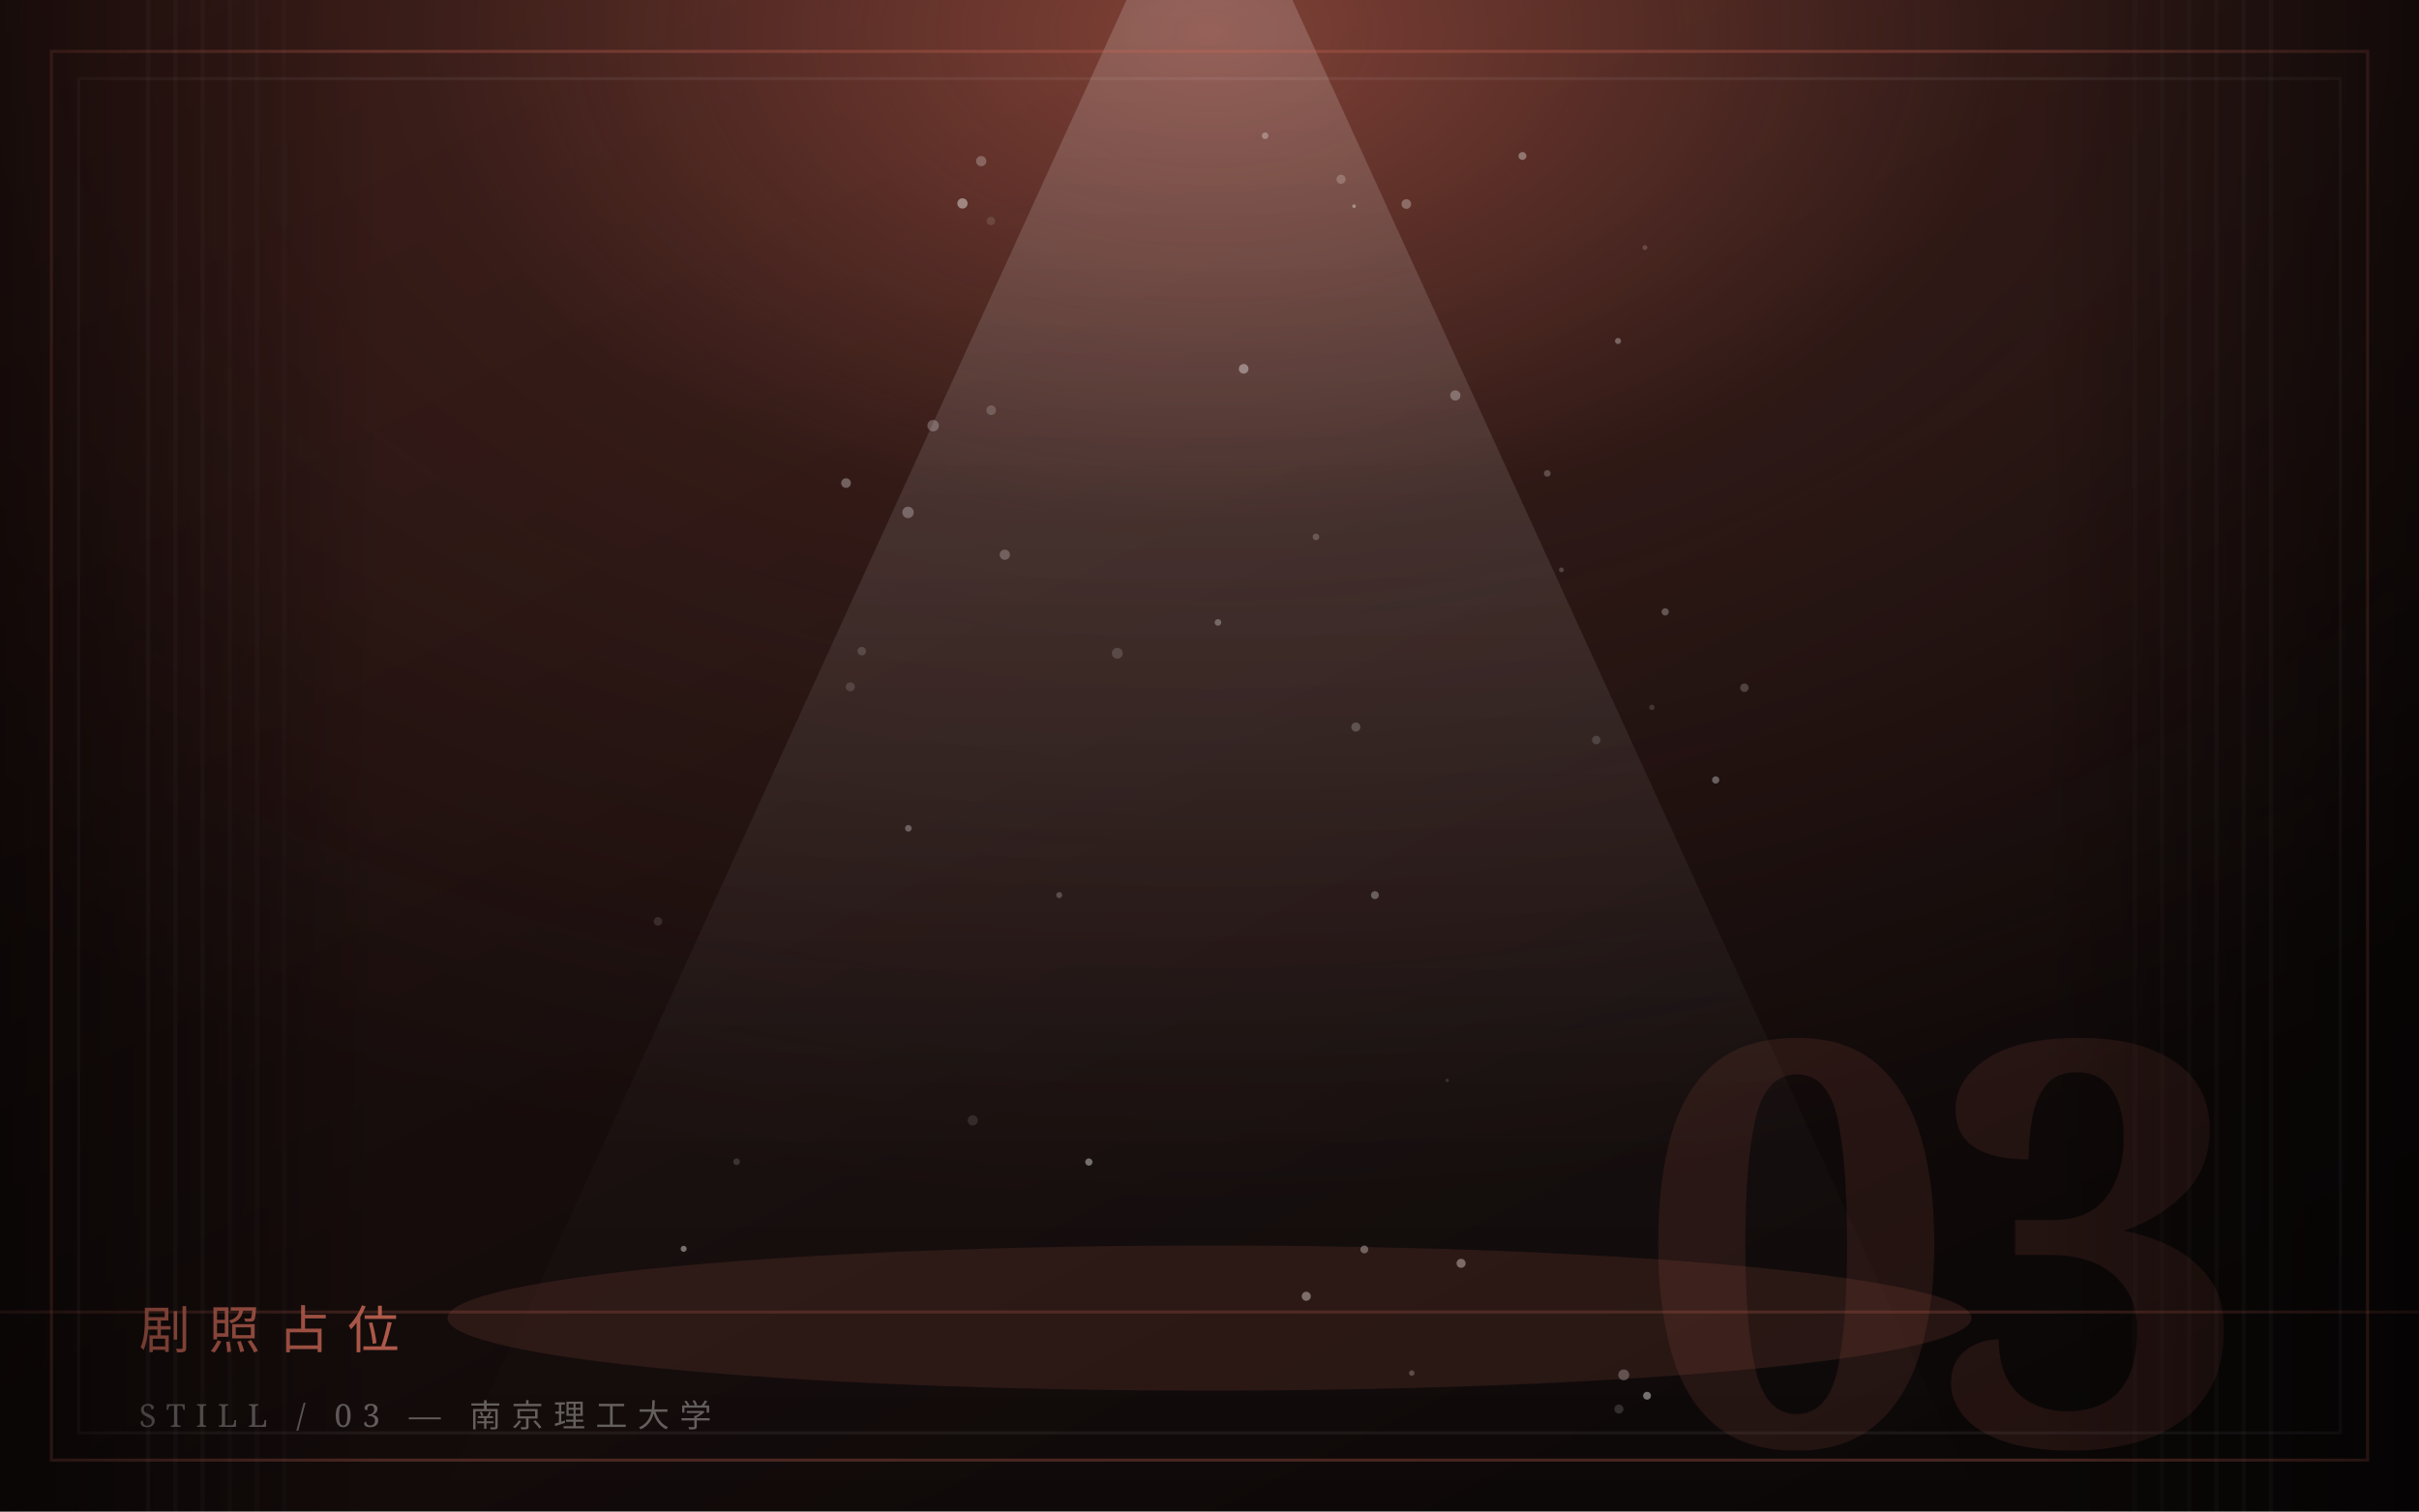
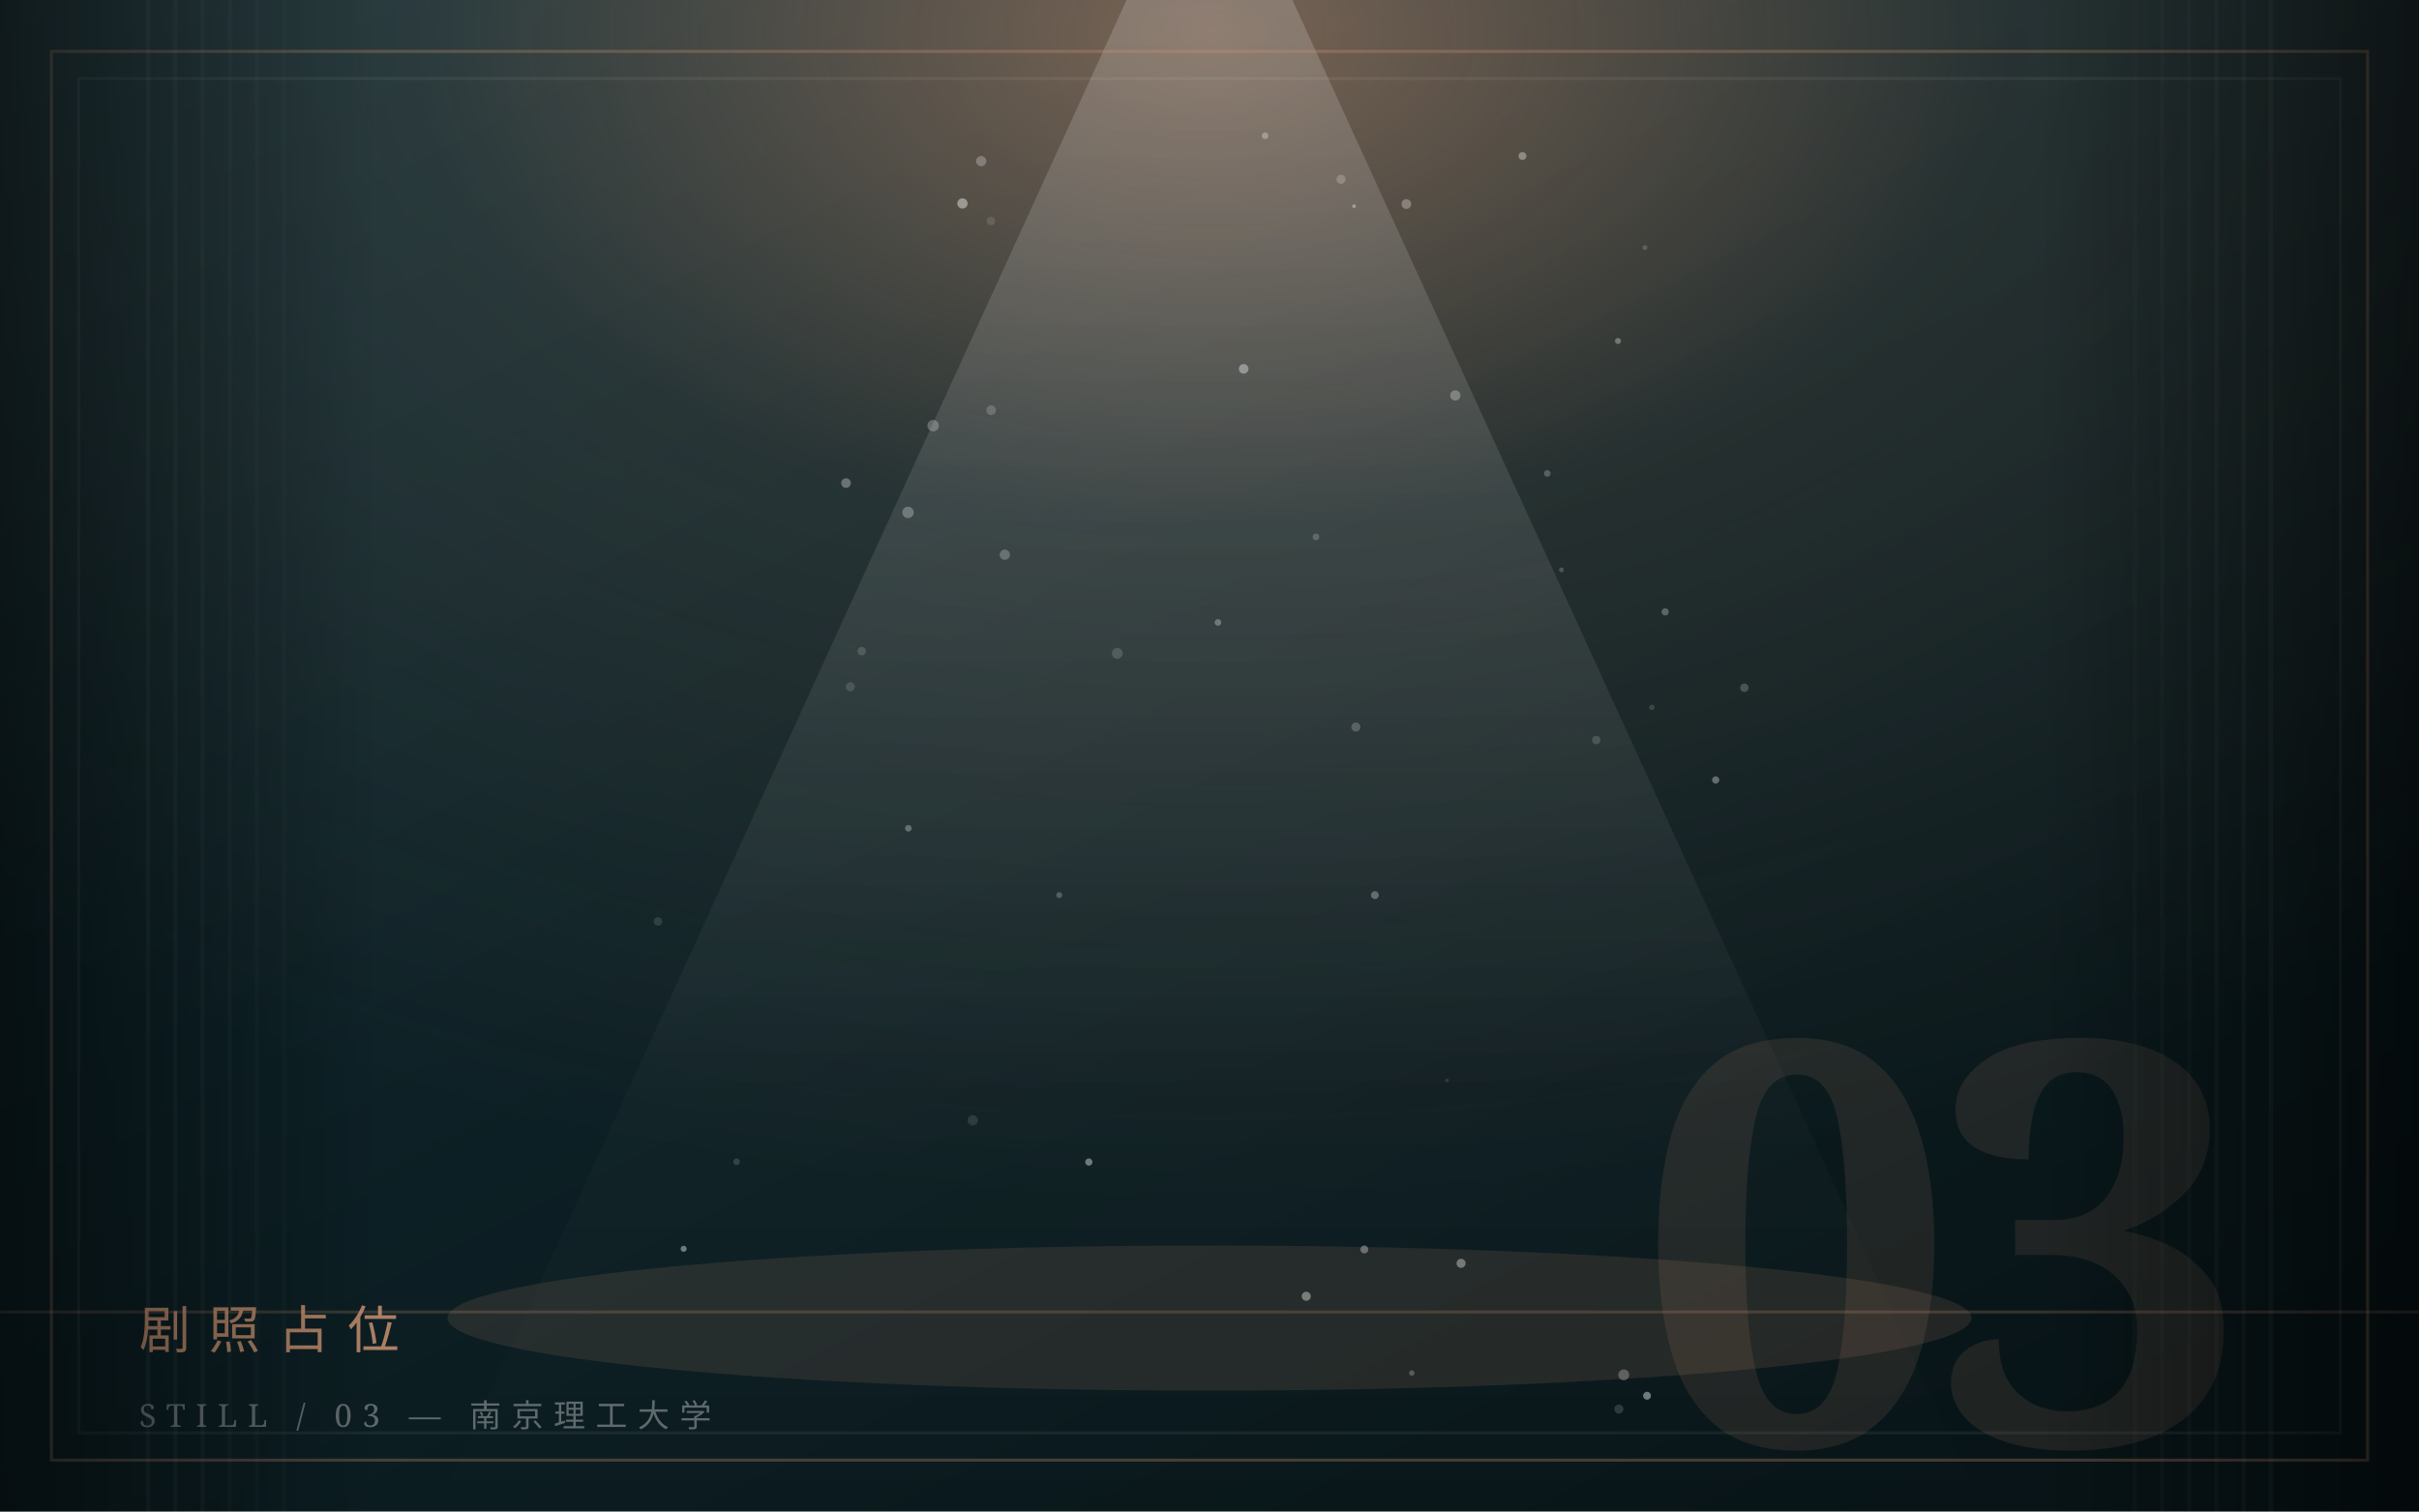
<svg xmlns="http://www.w3.org/2000/svg" viewBox="0 0 800 500" width="800" height="500" role="img" aria-label="南京理工大学剧照占位图">
  <defs>
    <linearGradient id="bg03" x1="0" y1="0" x2="0.8" y2="1">
-       <stop offset="0" stop-color="#261210" />
-       <stop offset="0.5" stop-color="#170d0c" />
-       <stop offset="1" stop-color="#0b0707" />
+       <stop offset="0" stop-color="#123039" />
+       <stop offset="0.5" stop-color="#0d2126" />
+       <stop offset="1" stop-color="#081417" />
    </linearGradient>
    <radialGradient id="spot03" cx="0.5" cy="0.02" r="0.78">
-       <stop offset="0" stop-color="#cf6a58" stop-opacity="0.55" />
-       <stop offset="0.42" stop-color="#cf6a58" stop-opacity="0.13" />
-       <stop offset="1" stop-color="#cf6a58" stop-opacity="0" />
+       <stop offset="0" stop-color="#cf9573" stop-opacity="0.55" />
+       <stop offset="0.42" stop-color="#cf9573" stop-opacity="0.13" />
+       <stop offset="1" stop-color="#cf9573" stop-opacity="0" />
    </radialGradient>
    <linearGradient id="cone03" x1="0" y1="0" x2="0" y2="1">
      <stop offset="0" stop-color="#ffffff" stop-opacity="0.20" />
      <stop offset="0.75" stop-color="#ffffff" stop-opacity="0.02" />
      <stop offset="1" stop-color="#ffffff" stop-opacity="0" />
    </linearGradient>
    <linearGradient id="veil03" x1="0" y1="0" x2="1" y2="0">
      <stop offset="0" stop-color="#000" stop-opacity="0.55" />
      <stop offset="0.16" stop-color="#000" stop-opacity="0" />
      <stop offset="0.84" stop-color="#000" stop-opacity="0" />
      <stop offset="1" stop-color="#000" stop-opacity="0.55" />
    </linearGradient>
  </defs>
  <rect width="800" height="500" fill="url(#bg03)" />
  <rect width="800" height="500" fill="url(#spot03)" />
  <polygon points="400,-60 656,500 144,500" fill="url(#cone03)" />
  <circle cx="300.4" cy="274.0" r="1.1" fill="#ffffff" opacity="0.29" />
  <circle cx="447.8" cy="68.2" r="0.6" fill="#ffffff" opacity="0.37" />
  <circle cx="308.6" cy="140.8" r="1.9" fill="#ffffff" opacity="0.25" />
  <circle cx="527.9" cy="244.8" r="1.4" fill="#ffffff" opacity="0.15" />
  <circle cx="451.2" cy="413.3" r="1.3" fill="#ffffff" opacity="0.34" />
  <circle cx="465.1" cy="67.5" r="1.6" fill="#ffffff" opacity="0.29" />
  <circle cx="324.5" cy="53.3" r="1.7" fill="#ffffff" opacity="0.25" />
  <circle cx="483.2" cy="417.9" r="1.5" fill="#ffffff" opacity="0.39" />
  <circle cx="360.1" cy="384.4" r="1.2" fill="#ffffff" opacity="0.40" />
  <circle cx="544.0" cy="81.9" r="0.8" fill="#ffffff" opacity="0.17" />
  <circle cx="576.9" cy="227.5" r="1.4" fill="#ffffff" opacity="0.20" />
  <circle cx="402.8" cy="205.9" r="1.1" fill="#ffffff" opacity="0.29" />
  <circle cx="432.0" cy="428.8" r="1.5" fill="#ffffff" opacity="0.40" />
  <circle cx="535.4" cy="466.1" r="1.5" fill="#ffffff" opacity="0.15" />
  <circle cx="537.0" cy="454.8" r="1.8" fill="#ffffff" opacity="0.28" />
  <circle cx="481.3" cy="130.8" r="1.7" fill="#ffffff" opacity="0.28" />
  <circle cx="318.3" cy="67.3" r="1.7" fill="#ffffff" opacity="0.42" />
  <circle cx="243.6" cy="384.3" r="1.1" fill="#ffffff" opacity="0.15" />
  <circle cx="321.7" cy="370.6" r="1.7" fill="#ffffff" opacity="0.11" />
  <circle cx="443.5" cy="59.3" r="1.5" fill="#ffffff" opacity="0.21" />
  <circle cx="544.7" cy="461.7" r="1.3" fill="#ffffff" opacity="0.42" />
  <circle cx="327.7" cy="73.1" r="1.4" fill="#ffffff" opacity="0.11" />
  <circle cx="285.0" cy="215.4" r="1.4" fill="#ffffff" opacity="0.15" />
  <circle cx="226.1" cy="413.1" r="1.0" fill="#ffffff" opacity="0.41" />
  <circle cx="550.7" cy="202.4" r="1.2" fill="#ffffff" opacity="0.27" />
  <circle cx="454.7" cy="296.1" r="1.3" fill="#ffffff" opacity="0.30" />
  <circle cx="567.4" cy="258.0" r="1.2" fill="#ffffff" opacity="0.33" />
  <circle cx="300.3" cy="169.5" r="1.9" fill="#ffffff" opacity="0.27" />
  <circle cx="418.4" cy="44.9" r="1.1" fill="#ffffff" opacity="0.29" />
  <circle cx="217.6" cy="304.8" r="1.4" fill="#ffffff" opacity="0.12" />
  <circle cx="448.4" cy="240.5" r="1.5" fill="#ffffff" opacity="0.21" />
  <circle cx="478.6" cy="357.4" r="0.6" fill="#ffffff" opacity="0.12" />
  <circle cx="466.9" cy="454.2" r="0.9" fill="#ffffff" opacity="0.25" />
  <circle cx="435.2" cy="177.6" r="1.1" fill="#ffffff" opacity="0.20" />
  <circle cx="350.3" cy="296.1" r="1.0" fill="#ffffff" opacity="0.22" />
  <circle cx="503.5" cy="51.6" r="1.3" fill="#ffffff" opacity="0.34" />
  <circle cx="327.8" cy="135.7" r="1.6" fill="#ffffff" opacity="0.18" />
  <circle cx="281.2" cy="227.2" r="1.5" fill="#ffffff" opacity="0.13" />
  <circle cx="332.3" cy="183.5" r="1.7" fill="#ffffff" opacity="0.24" />
  <circle cx="535.1" cy="112.8" r="1.0" fill="#ffffff" opacity="0.31" />
  <circle cx="546.3" cy="234.0" r="0.9" fill="#ffffff" opacity="0.14" />
  <circle cx="411.3" cy="122.0" r="1.6" fill="#ffffff" opacity="0.37" />
  <circle cx="279.8" cy="159.8" r="1.6" fill="#ffffff" opacity="0.31" />
  <circle cx="516.4" cy="188.5" r="0.8" fill="#ffffff" opacity="0.19" />
  <circle cx="511.7" cy="156.6" r="1.1" fill="#ffffff" opacity="0.23" />
  <circle cx="369.5" cy="216.1" r="1.8" fill="#ffffff" opacity="0.15" />
  <g opacity="0.5">
    <path d="M49 0 V500" stroke="#ffffff" stroke-opacity="0.08" stroke-width="1.4" />
    <path d="M58 0 V500" stroke="#ffffff" stroke-opacity="0.07" stroke-width="1.4" />
    <path d="M67 0 V500" stroke="#ffffff" stroke-opacity="0.06" stroke-width="1.4" />
    <path d="M76 0 V500" stroke="#ffffff" stroke-opacity="0.05" stroke-width="1.4" />
    <path d="M85 0 V500" stroke="#ffffff" stroke-opacity="0.04" stroke-width="1.4" />
    <path d="M94 0 V500" stroke="#ffffff" stroke-opacity="0.03" stroke-width="1.4" />
    <path d="M751 0 V500" stroke="#ffffff" stroke-opacity="0.08" stroke-width="1.4" />
    <path d="M742 0 V500" stroke="#ffffff" stroke-opacity="0.07" stroke-width="1.4" />
    <path d="M733 0 V500" stroke="#ffffff" stroke-opacity="0.06" stroke-width="1.4" />
    <path d="M724 0 V500" stroke="#ffffff" stroke-opacity="0.05" stroke-width="1.4" />
    <path d="M715 0 V500" stroke="#ffffff" stroke-opacity="0.04" stroke-width="1.4" />
    <path d="M706 0 V500" stroke="#ffffff" stroke-opacity="0.03" stroke-width="1.4" />
  </g>
-   <path d="M0 434 H800" stroke="#cf6a58" stroke-opacity="0.22" />
-   <ellipse cx="400" cy="436" rx="252" ry="24" fill="#cf6a58" opacity="0.13" />
-   <rect x="17" y="17" width="766" height="466" fill="none" stroke="#cf6a58" stroke-opacity="0.30" />
+   <path d="M0 434 H800" stroke="#cf9573" stroke-opacity="0.22" />
+   <ellipse cx="400" cy="436" rx="252" ry="24" fill="#cf9573" opacity="0.13" />
+   <rect x="17" y="17" width="766" height="466" fill="none" stroke="#cf9573" stroke-opacity="0.30" />
  <rect x="26" y="26" width="748" height="448" fill="none" stroke="#ffffff" stroke-opacity="0.06" />
-   <text x="744" y="478" text-anchor="end" font-family="Georgia, 'Songti SC', serif" font-size="186" font-weight="700" fill="#cf6a58" fill-opacity="0.12" letter-spacing="-6">03</text>
-   <text x="46" y="446" font-family="'Songti SC', 'SimSun', serif" font-size="17" letter-spacing="6" fill="#cf6a58" fill-opacity="0.82">剧照占位</text>
+   <text x="744" y="478" text-anchor="end" font-family="Georgia, 'Songti SC', serif" font-size="186" font-weight="700" fill="#cf9573" fill-opacity="0.12" letter-spacing="-6">03</text>
+   <text x="46" y="446" font-family="'Songti SC', 'SimSun', serif" font-size="17" letter-spacing="6" fill="#cf9573" fill-opacity="0.82">剧照占位</text>
  <text x="46" y="472" font-family="Georgia, 'Songti SC', serif" font-size="10.5" letter-spacing="3.4" fill="#ffffff" fill-opacity="0.34">STILL / 03 — 南京理工大学</text>
  <rect width="800" height="500" fill="url(#veil03)" />
</svg>
